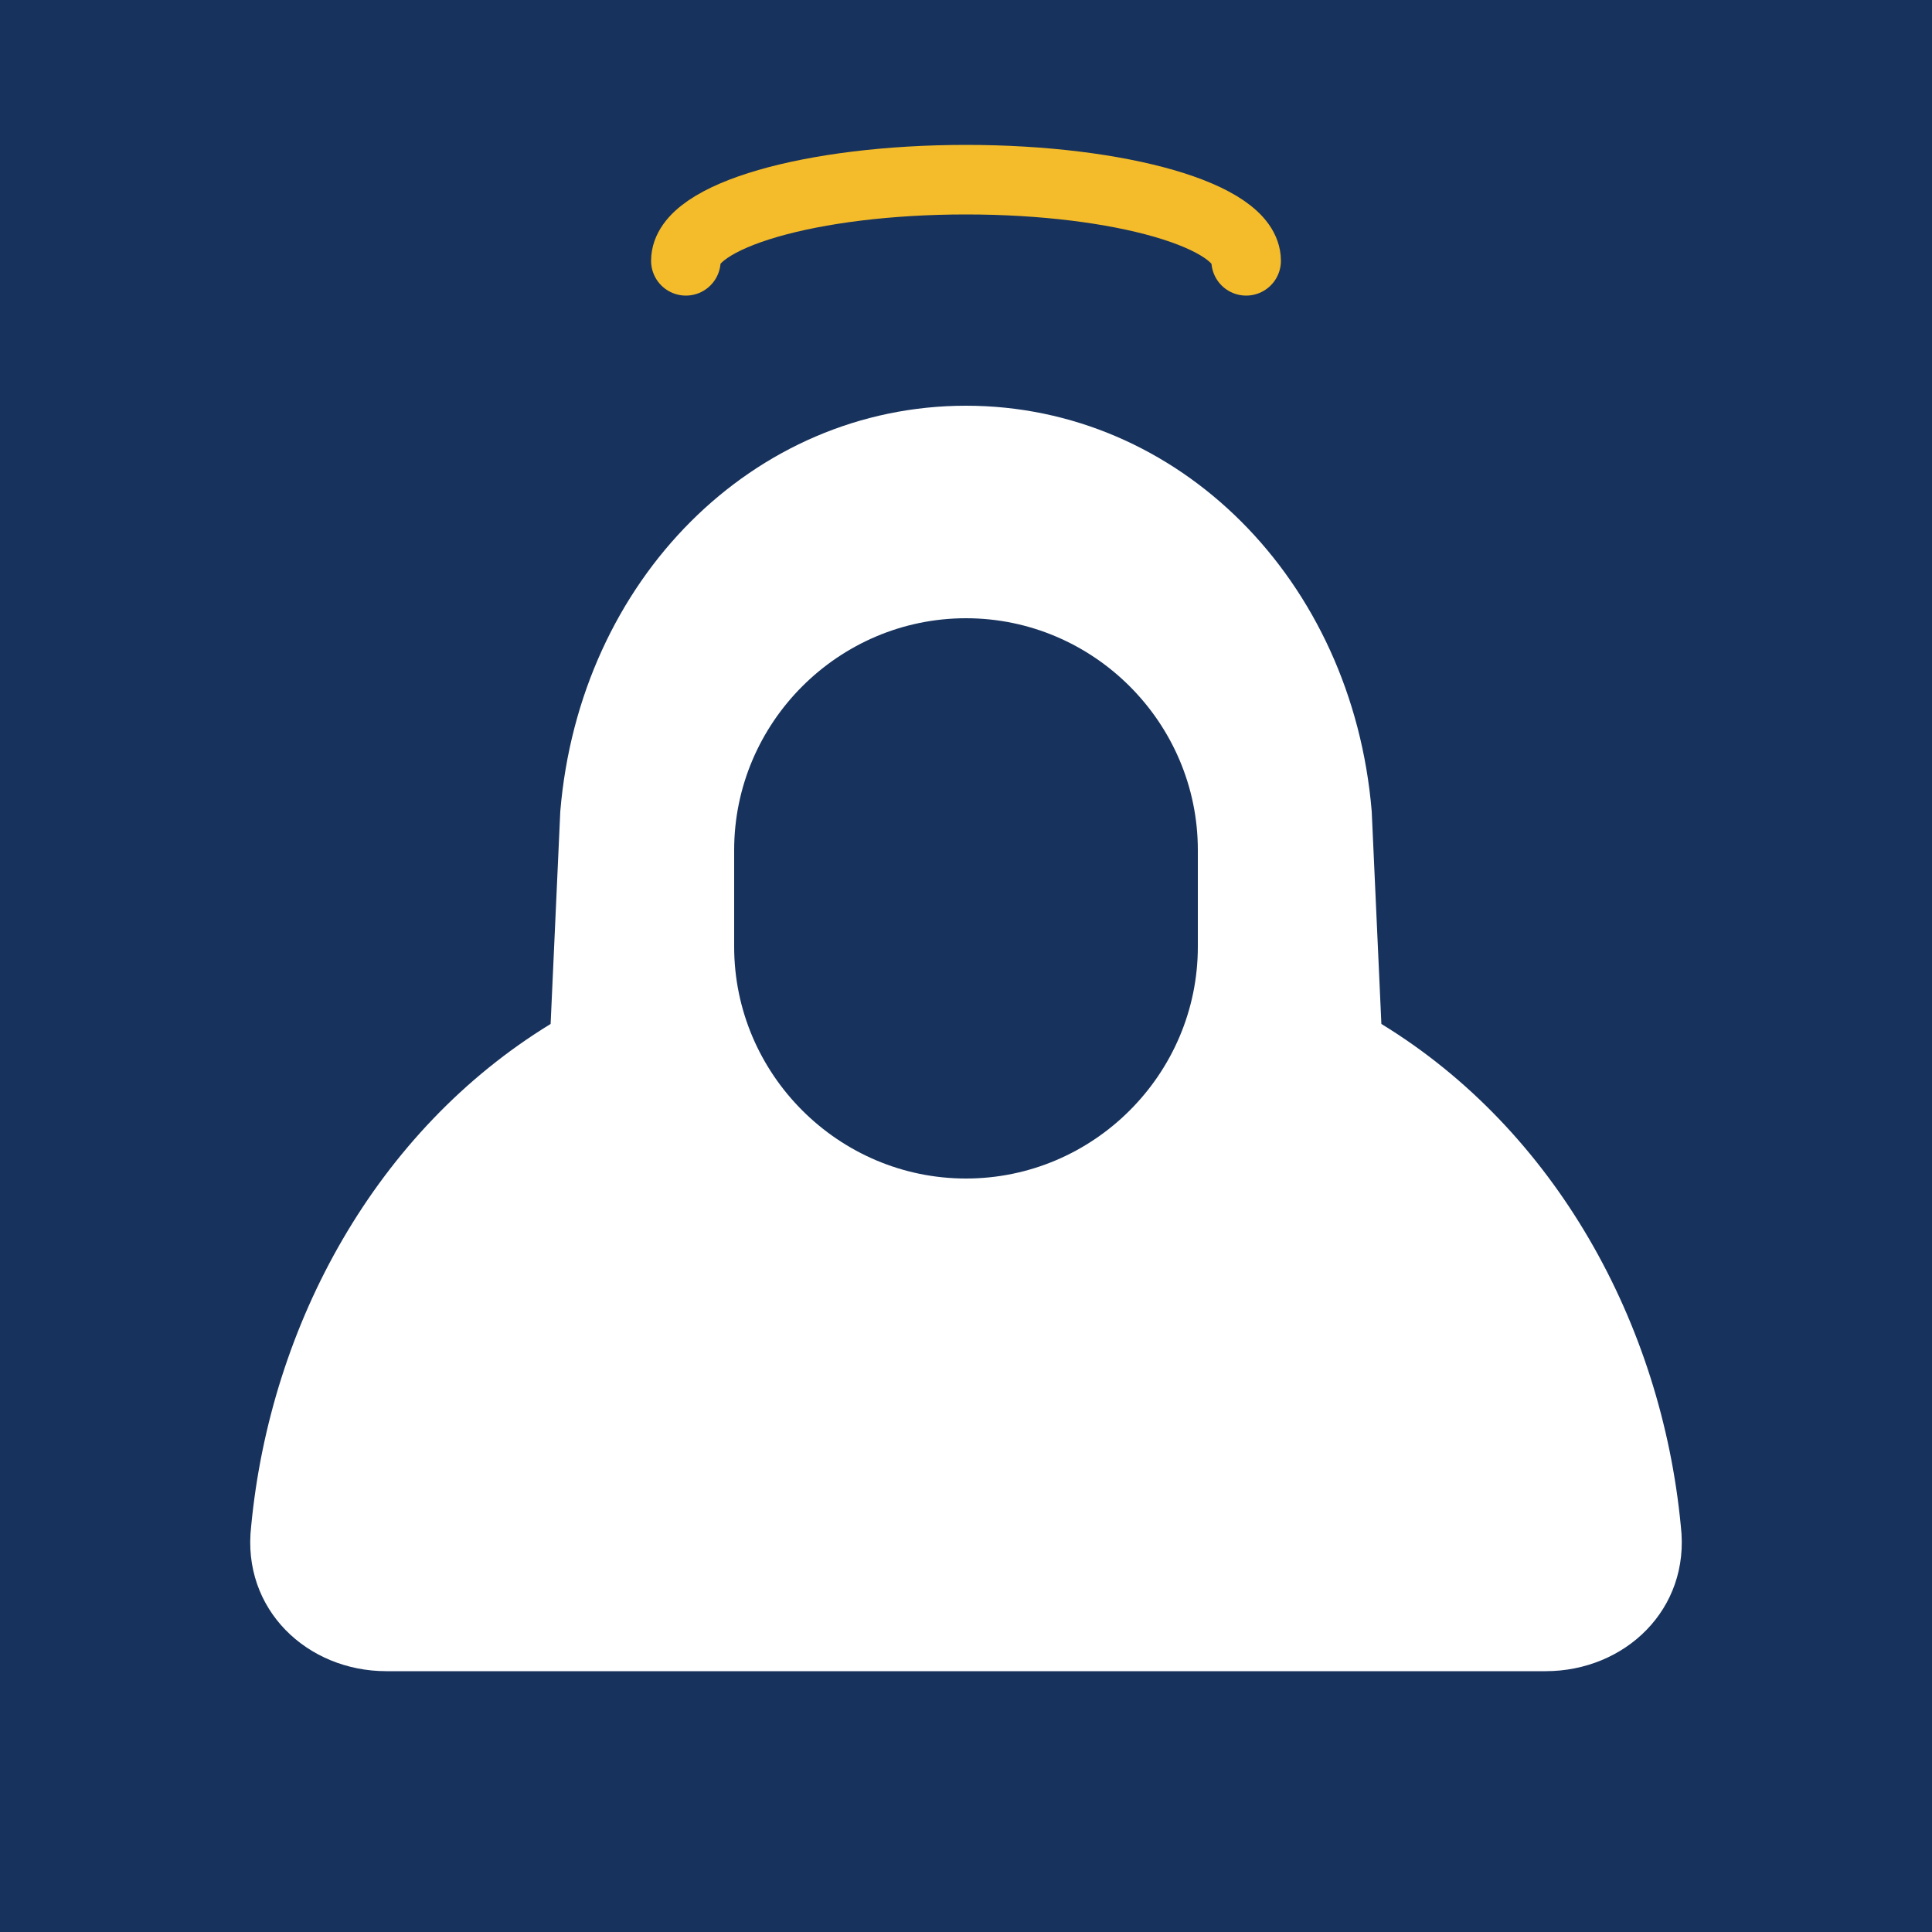
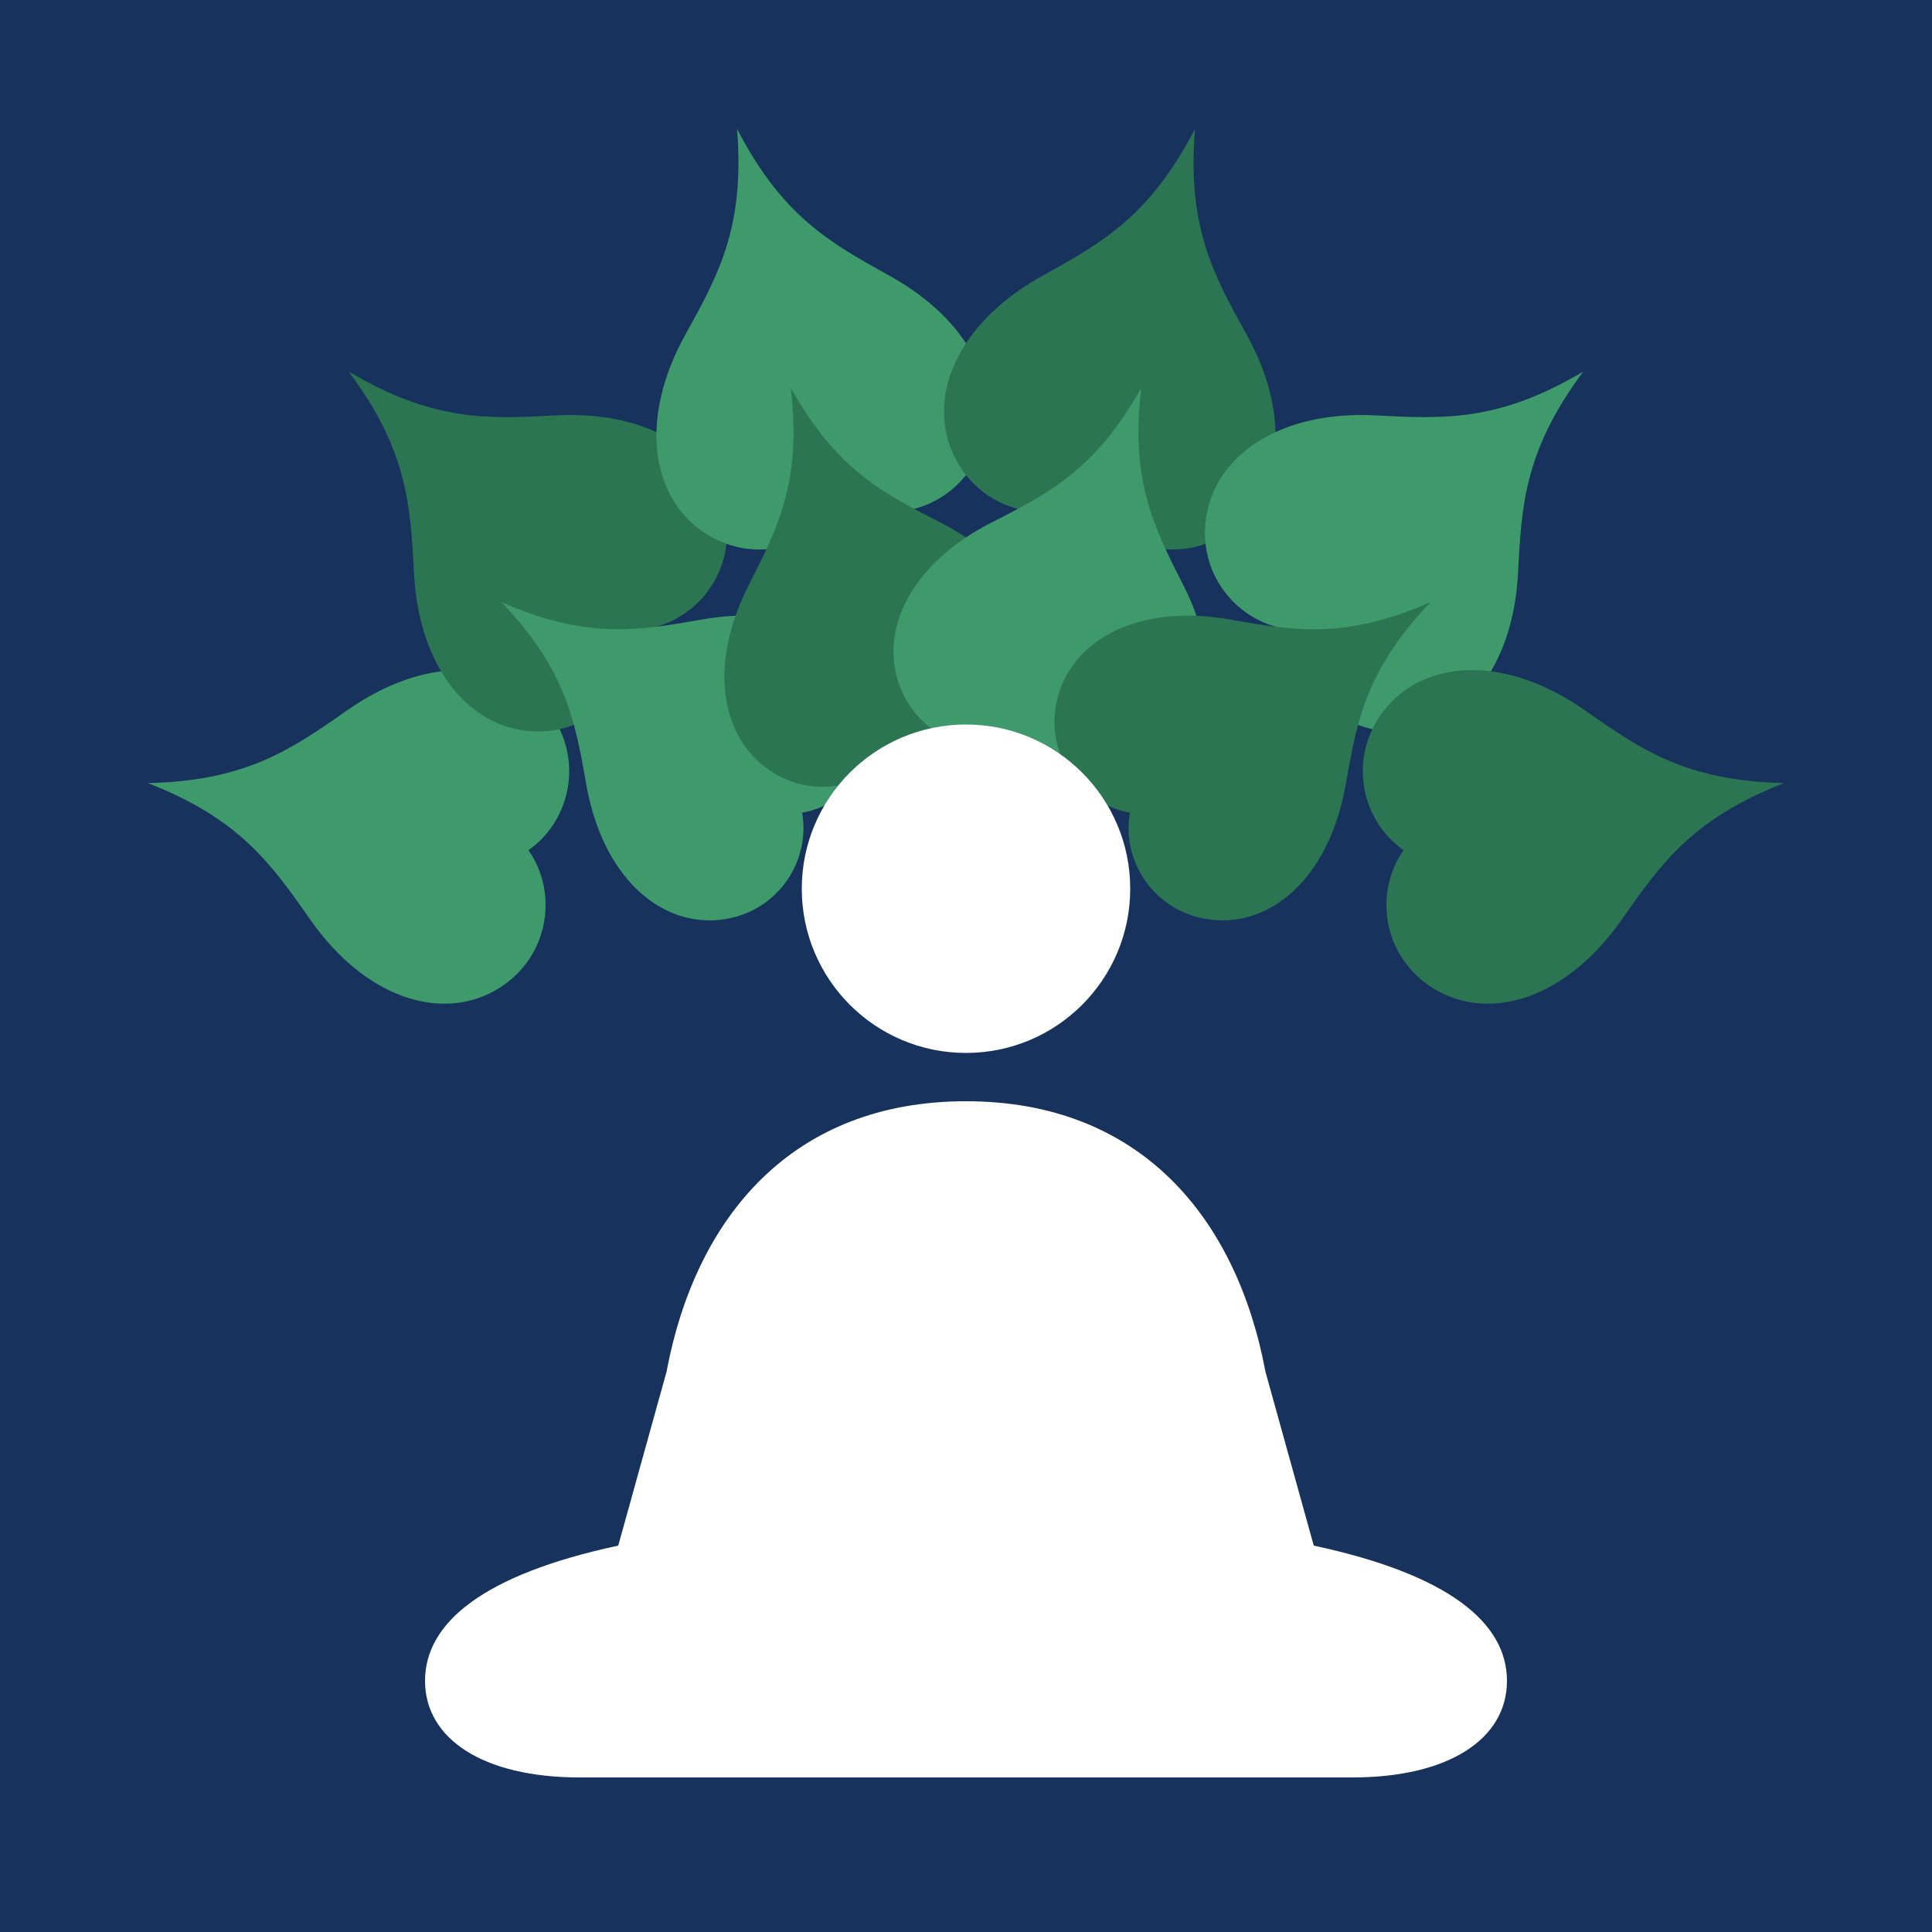
- <svg xmlns="http://www.w3.org/2000/svg" viewBox="0 0 100 100">
+ <svg xmlns="http://www.w3.org/2000/svg" viewBox="0 0 100 100" role="img" aria-label="Sharpmonk">
  <rect width="100" height="100" fill="#17325c" />
-   <path d="M50 21C39 21 30 30 29 42L28.5 53C19.5 58.5 14 68.5 13 79C12.5 83.3 15.9 86.5 20 86.5H80C84.1 86.5 87.5 83.3 87 79C86 68.5 80.5 58.5 71.5 53L71 42C70 30 61 21 50 21Z" fill="#ffffff" />
-   <path d="M50 32c-6.6 0-12 5.4-12 12v5c0 6.6 5.4 12 12 12s12-5.4 12-12v-5c0-6.6-5.4-12-12-12Z" fill="#17325c" />
-   <path d="M35.5 13.5a14.5 4.2 0 0 1 29 0" stroke="#f4bb2b" stroke-width="3.6" fill="none" stroke-linecap="round" />
+   <g class="monk-canopy">
+     <path d="M0 -13C1 -8 3 -6 5.5 -3.5C9 0 9.5 4 7.5 6.5C5.5 9 2 9 0 7C-2 9 -5.5 9 -7.5 6.5C-9.5 4 -9 0 -5.5 -3.5C-3 -6 -1 -8 0 -13Z" fill="#3f9a6b" transform="translate(20.46 42.79) rotate(-80) scale(1)" />
+     <path d="M0 -13C1 -8 3 -6 5.5 -3.5C9 0 9.5 4 7.5 6.5C5.5 9 2 9 0 7C-2 9 -5.5 9 -7.5 6.5C-9.5 4 -9 0 -5.5 -3.5C-3 -6 -1 -8 0 -13Z" fill="#2b7553" transform="translate(27.71 27.93) rotate(-48) scale(1)" />
+     <path d="M0 -13C1 -8 3 -6 5.5 -3.5C9 0 9.5 4 7.5 6.5C5.5 9 2 9 0 7C-2 9 -5.5 9 -7.5 6.5C-9.5 4 -9 0 -5.5 -3.5C-3 -6 -1 -8 0 -13Z" fill="#3f9a6b" transform="translate(41.73 19.16) rotate(-16) scale(1)" />
+     <path d="M0 -13C1 -8 3 -6 5.5 -3.5C9 0 9.5 4 7.5 6.5C5.5 9 2 9 0 7C-2 9 -5.5 9 -7.5 6.5C-9.5 4 -9 0 -5.5 -3.5C-3 -6 -1 -8 0 -13Z" fill="#2b7553" transform="translate(58.27 19.16) rotate(16) scale(1)" />
+     <path d="M0 -13C1 -8 3 -6 5.5 -3.5C9 0 9.5 4 7.5 6.5C5.5 9 2 9 0 7C-2 9 -5.5 9 -7.5 6.5C-9.5 4 -9 0 -5.5 -3.5C-3 -6 -1 -8 0 -13Z" fill="#3f9a6b" transform="translate(72.29 27.93) rotate(48) scale(1)" />
+     <path d="M0 -13C1 -8 3 -6 5.5 -3.5C9 0 9.5 4 7.5 6.5C5.5 9 2 9 0 7C-2 9 -5.5 9 -7.5 6.5C-9.5 4 -9 0 -5.5 -3.5C-3 -6 -1 -8 0 -13Z" fill="#2b7553" transform="translate(79.54 42.79) rotate(80) scale(1)" />
+     <path d="M0 -13C1 -8 3 -6 5.5 -3.5C9 0 9.5 4 7.5 6.5C5.5 9 2 9 0 7C-2 9 -5.5 9 -7.5 6.5C-9.5 4 -9 0 -5.5 -3.5C-3 -6 -1 -8 0 -13Z" fill="#3f9a6b" transform="translate(36.07 38.25) rotate(-55) scale(0.95)" />
+     <path d="M0 -13C1 -8 3 -6 5.5 -3.5C9 0 9.5 4 7.5 6.5C5.5 9 2 9 0 7C-2 9 -5.5 9 -7.5 6.5C-9.5 4 -9 0 -5.5 -3.5C-3 -6 -1 -8 0 -13Z" fill="#2b7553" transform="translate(44.75 31.83) rotate(-18) scale(0.95)" />
+     <path d="M0 -13C1 -8 3 -6 5.5 -3.5C9 0 9.5 4 7.5 6.5C5.5 9 2 9 0 7C-2 9 -5.5 9 -7.5 6.5C-9.5 4 -9 0 -5.5 -3.5C-3 -6 -1 -8 0 -13Z" fill="#3f9a6b" transform="translate(55.25 31.83) rotate(18) scale(0.95)" />
+     <path d="M0 -13C1 -8 3 -6 5.5 -3.5C9 0 9.5 4 7.5 6.5C5.5 9 2 9 0 7C-2 9 -5.5 9 -7.5 6.5C-9.5 4 -9 0 -5.5 -3.5C-3 -6 -1 -8 0 -13Z" fill="#2b7553" transform="translate(63.93 38.25) rotate(55) scale(0.95)" />
+   </g>
+   <g transform="translate(0 2)">
+     <circle cx="50" cy="44" r="8.5" fill="#ffffff" />
+     <path d="M50 55c-9 0-14 6-15.5 14L32 78c-7 1.5-10 4-10 7 0 3 3 5 8 5h40c5 0 8-2 8-5 0-3-3-5.5-10-7l-2.5-9C64 61 59 55 50 55Z" fill="#ffffff" />
+   </g>
</svg>
